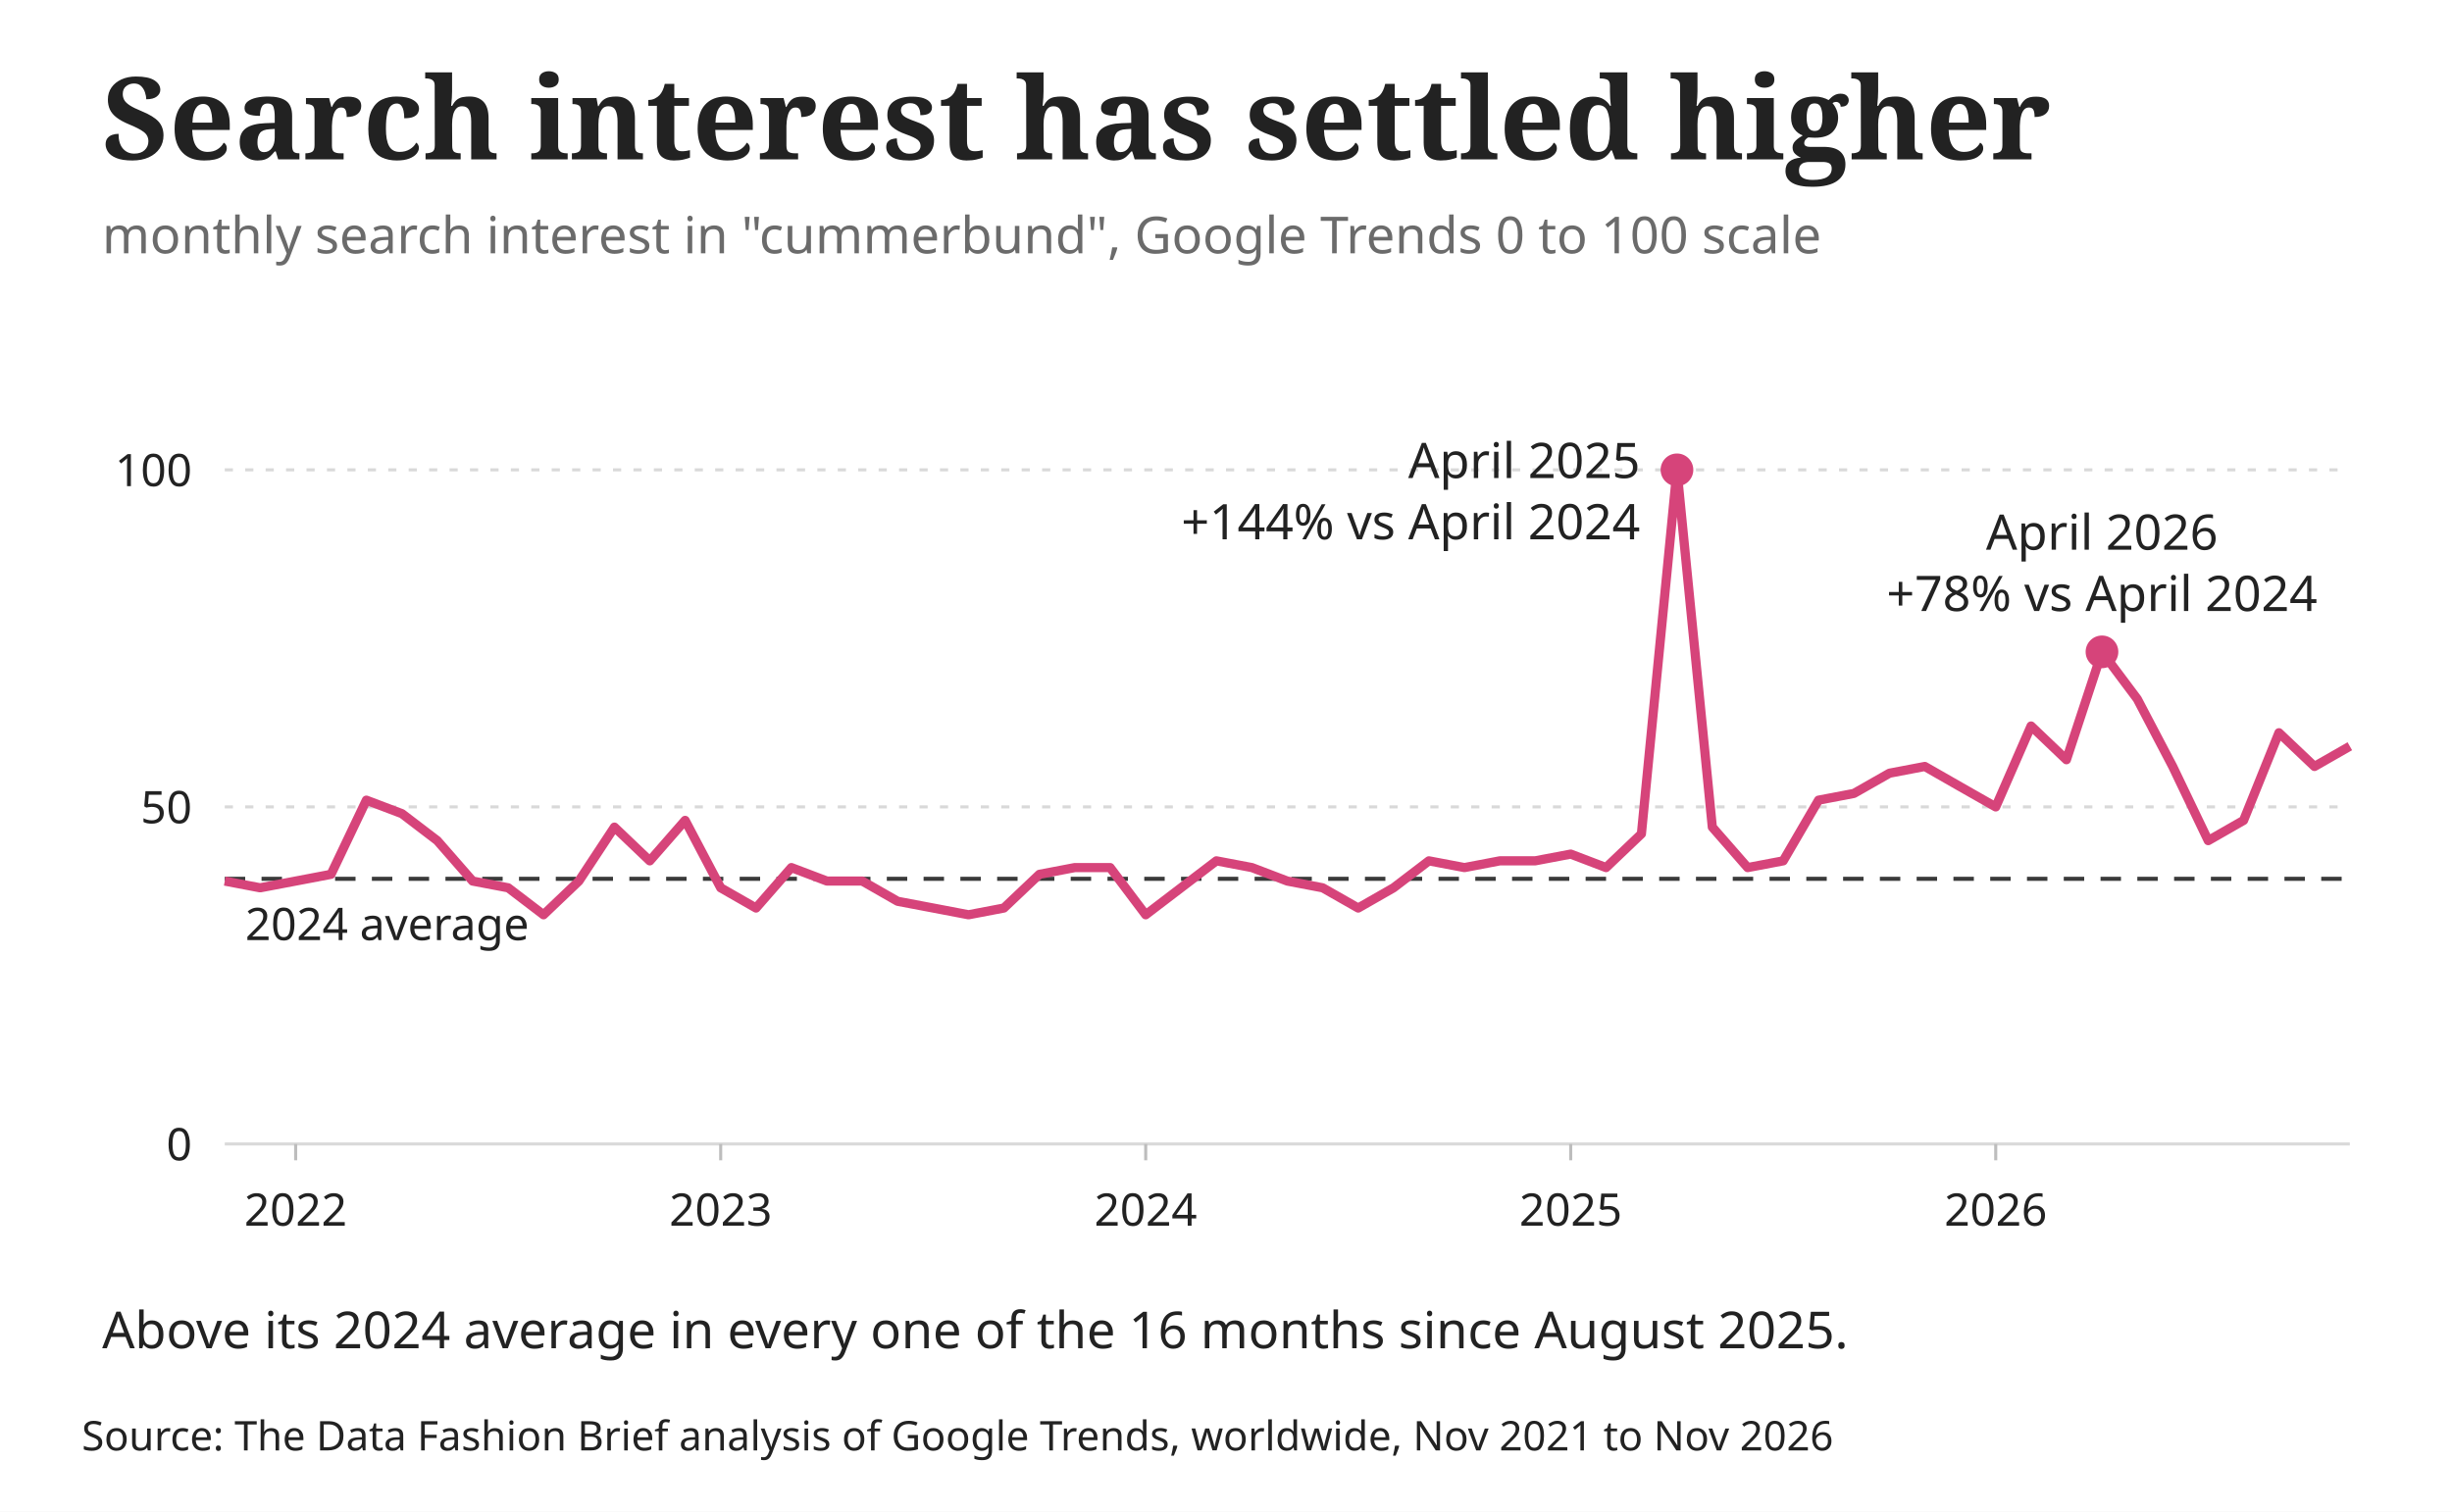
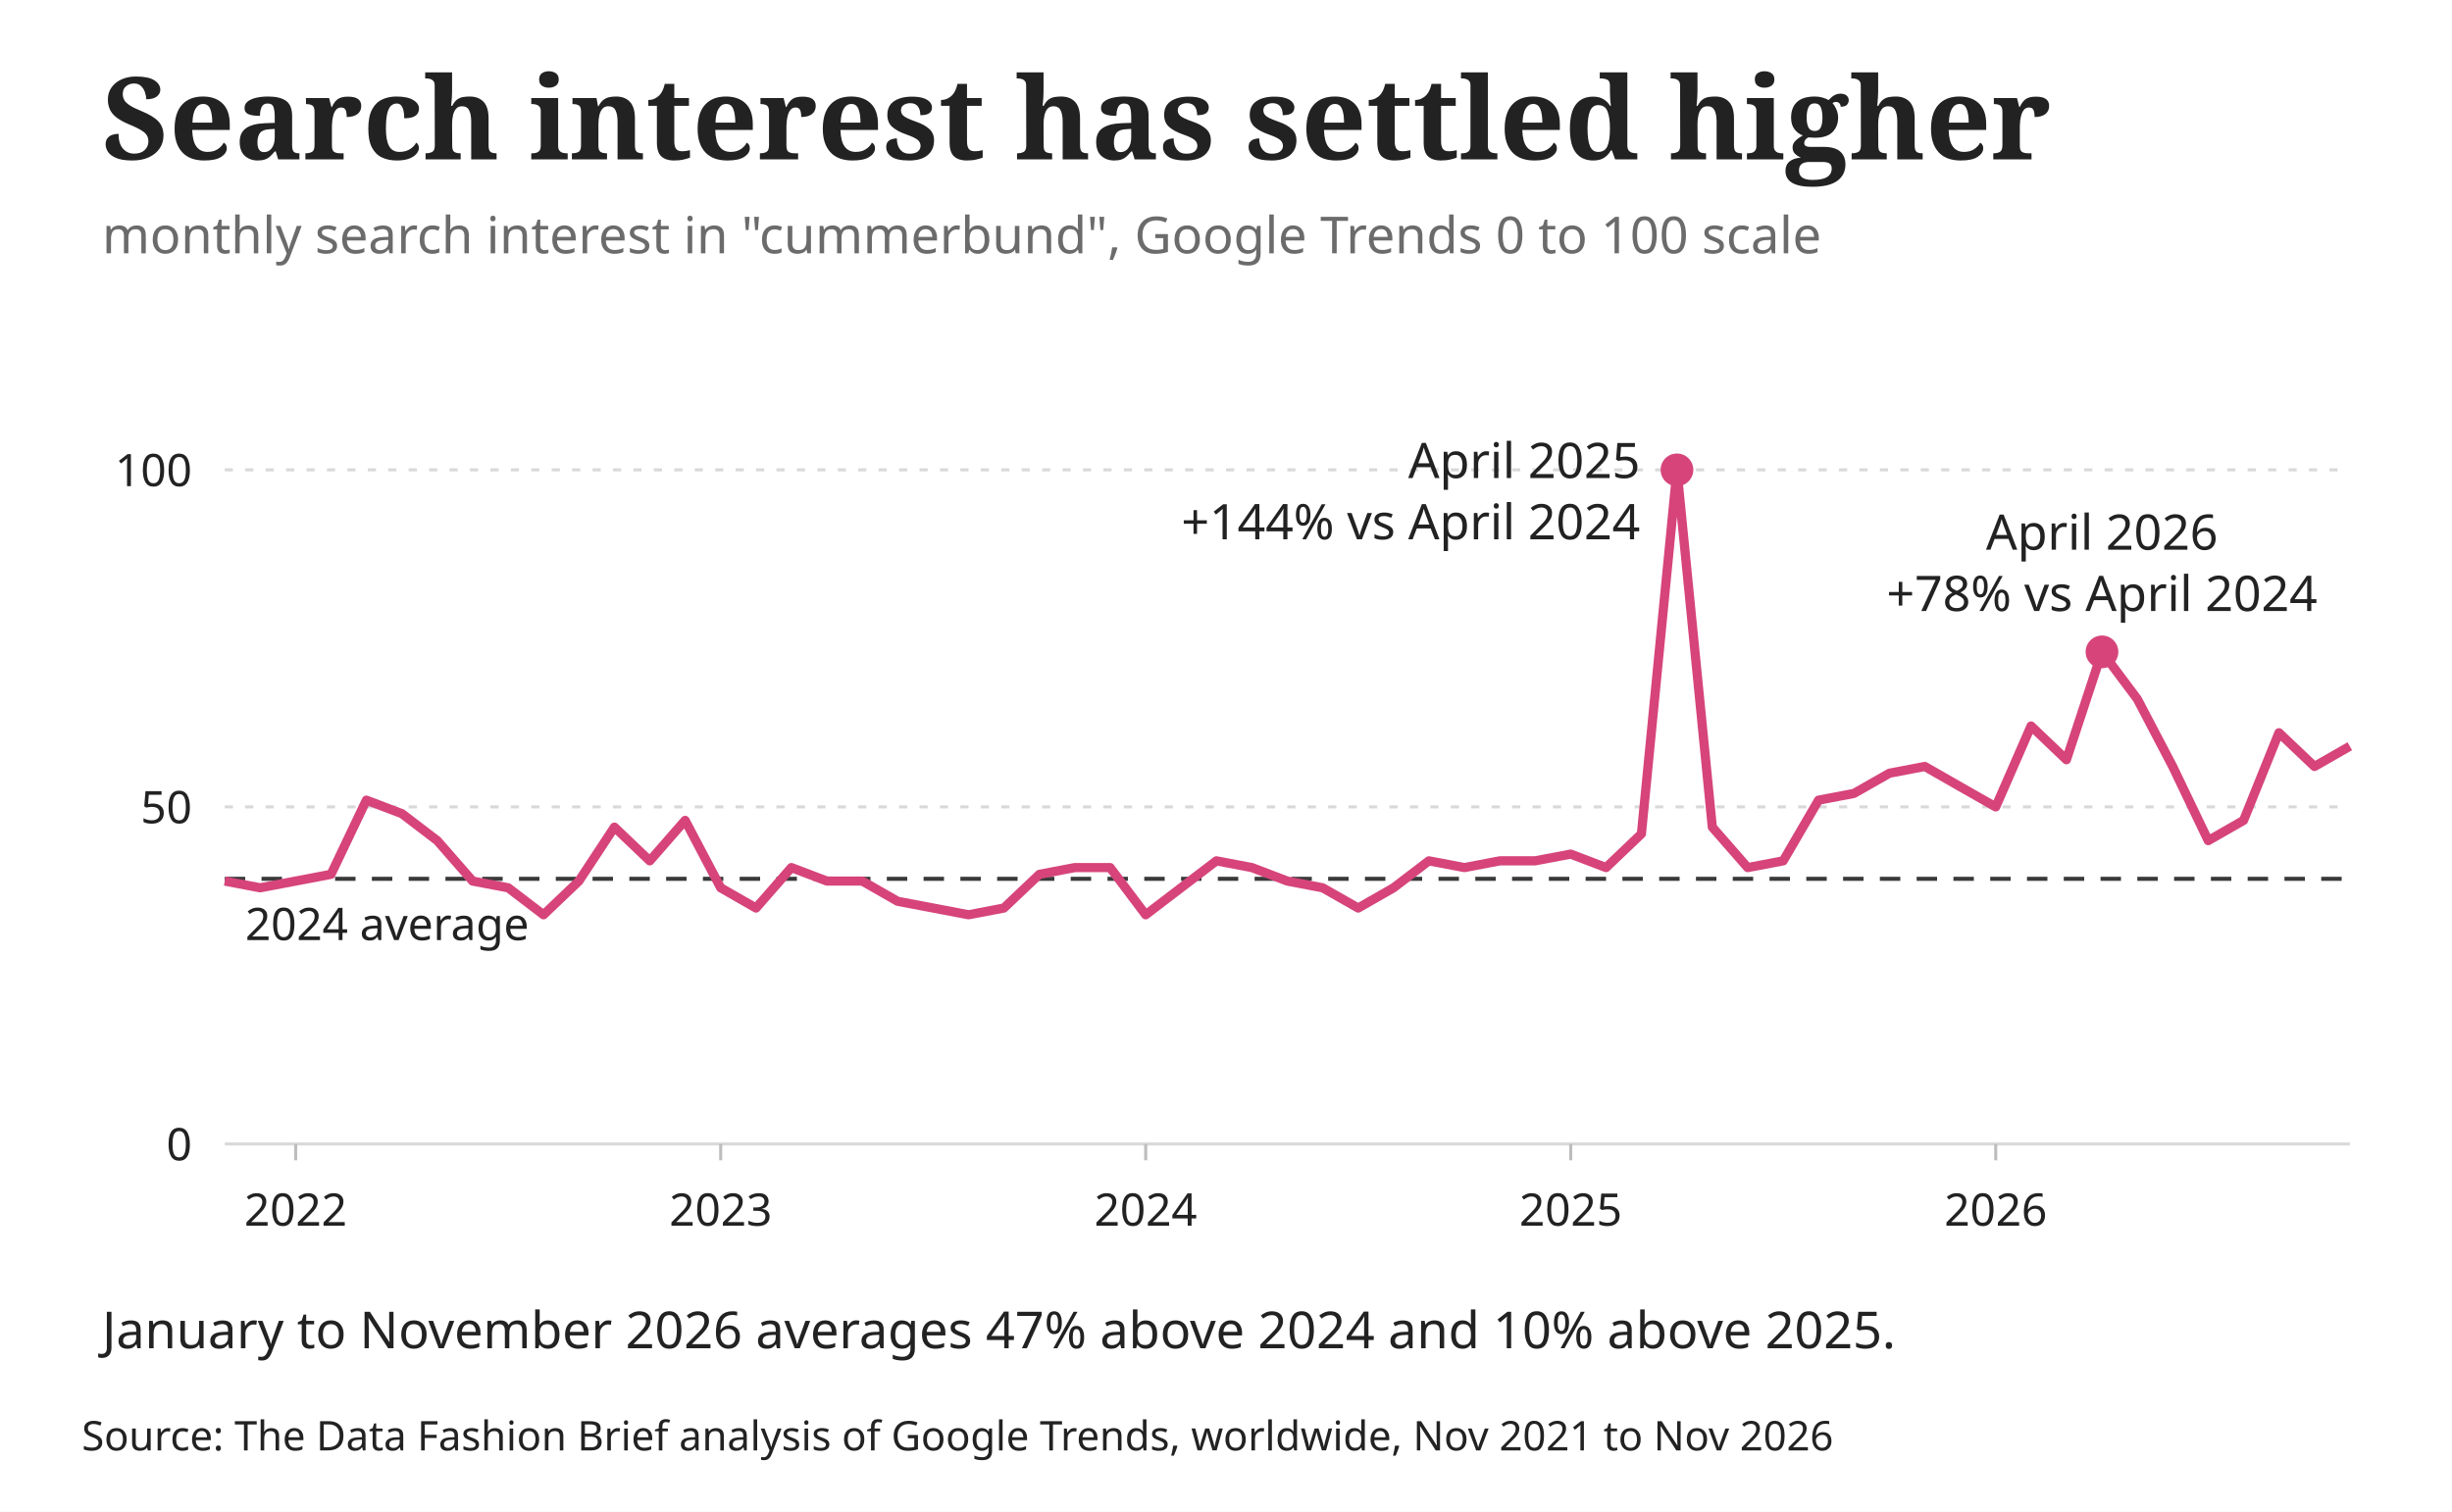
<svg xmlns="http://www.w3.org/2000/svg" viewBox="0 0 1200 740" width="1200" height="740">
  <rect width="1200" height="740" fill="#FFFFFF" />
  <text x="50" y="78" font-family="'Playfair Display', Georgia, serif" font-weight="700" font-size="56" fill="#222222">Search interest has settled higher</text>
  <text x="50" y="124" font-family="'Century Gothic', 'Questrial', 'Avenir', sans-serif" font-size="25" fill="#6B6B6B">monthly search interest in "cummerbund", Google Trends 0 to 100 scale</text>
  <line x1="110" y1="560.0" x2="1150" y2="560.0" stroke="#D9D9D9" stroke-width="1.5" />
  <text x="94" y="568.0" text-anchor="end" font-family="'Century Gothic', 'Questrial', 'Avenir', sans-serif" font-size="22" fill="#222222">0</text>
  <line x1="110" y1="395.0" x2="1150" y2="395.0" stroke="#D9D9D9" stroke-width="1.5" stroke-dasharray="4,6" />
  <text x="94" y="403.0" text-anchor="end" font-family="'Century Gothic', 'Questrial', 'Avenir', sans-serif" font-size="22" fill="#222222">50</text>
  <line x1="110" y1="230.0" x2="1150" y2="230.0" stroke="#D9D9D9" stroke-width="1.5" stroke-dasharray="4,6" />
  <text x="94" y="238.0" text-anchor="end" font-family="'Century Gothic', 'Questrial', 'Avenir', sans-serif" font-size="22" fill="#222222">100</text>
  <line x1="110" y1="430.2" x2="1150" y2="430.2" stroke="#3A3A3A" stroke-width="2" stroke-dasharray="10,8" />
  <text x="120" y="460.2" font-family="'Century Gothic', 'Questrial', 'Avenir', sans-serif" font-size="22" fill="#222222">2024 average</text>
  <path d="M110.0,431.3 L127.3,434.6 L144.7,431.3 L162.0,428.0 L179.3,391.7 L196.7,398.3 L214.0,411.5 L231.3,431.3 L248.7,434.6 L266.0,447.8 L283.3,431.3 L300.7,404.9 L318.0,421.4 L335.3,401.6 L352.7,434.6 L370.0,444.5 L387.3,424.7 L404.7,431.3 L422.0,431.3 L439.3,441.2 L456.7,444.5 L474.0,447.8 L491.3,444.5 L508.7,428.0 L526.0,424.7 L543.3,424.7 L560.7,447.8 L578.0,434.6 L595.3,421.4 L612.7,424.7 L630.0,431.3 L647.3,434.6 L664.7,444.5 L682.0,434.6 L699.3,421.4 L716.7,424.7 L734.0,421.4 L751.3,421.4 L768.7,418.1 L786.0,424.7 L803.3,408.2 L820.7,230.0 L838.0,404.9 L855.3,424.7 L872.7,421.4 L890.0,391.7 L907.3,388.4 L924.7,378.5 L942.0,375.2 L959.3,385.1 L976.7,395.0 L994.0,355.4 L1011.3,371.9 L1028.7,319.1 L1046.0,342.2 L1063.3,375.2 L1080.7,411.5 L1098.0,401.6 L1115.3,358.7 L1132.7,375.2 L1150.0,365.3" fill="none" stroke="#D6447A" stroke-width="4.5" stroke-linejoin="round" />
  <circle cx="820.7" cy="230.0" r="8" fill="#D6447A" />
  <text x="802.7" y="234.0" text-anchor="end" font-family="'Century Gothic', 'Questrial', 'Avenir', sans-serif" font-size="24" fill="#222222">April 2025</text>
  <text x="802.7" y="264.0" text-anchor="end" font-family="'Century Gothic', 'Questrial', 'Avenir', sans-serif" font-size="24" fill="#222222">+144% vs April 2024</text>
  <circle cx="1028.7" cy="319.1" r="8" fill="#D6447A" />
  <text x="1028.7" y="269.1" text-anchor="middle" font-family="'Century Gothic', 'Questrial', 'Avenir', sans-serif" font-size="24" fill="#222222">April 2026</text>
  <text x="1028.7" y="299.1" text-anchor="middle" font-family="'Century Gothic', 'Questrial', 'Avenir', sans-serif" font-size="24" fill="#222222">+78% vs April 2024</text>
  <line x1="144.7" y1="560" x2="144.7" y2="568" stroke="#BDBDBD" stroke-width="1.5" />
  <text x="144.7" y="600" text-anchor="middle" font-family="'Century Gothic', 'Questrial', 'Avenir', sans-serif" font-size="22" fill="#222222">2022</text>
  <line x1="352.7" y1="560" x2="352.7" y2="568" stroke="#BDBDBD" stroke-width="1.5" />
  <text x="352.7" y="600" text-anchor="middle" font-family="'Century Gothic', 'Questrial', 'Avenir', sans-serif" font-size="22" fill="#222222">2023</text>
  <line x1="560.7" y1="560" x2="560.7" y2="568" stroke="#BDBDBD" stroke-width="1.5" />
  <text x="560.7" y="600" text-anchor="middle" font-family="'Century Gothic', 'Questrial', 'Avenir', sans-serif" font-size="22" fill="#222222">2024</text>
  <line x1="768.7" y1="560" x2="768.7" y2="568" stroke="#BDBDBD" stroke-width="1.5" />
  <text x="768.7" y="600" text-anchor="middle" font-family="'Century Gothic', 'Questrial', 'Avenir', sans-serif" font-size="22" fill="#222222">2025</text>
  <line x1="976.7" y1="560" x2="976.7" y2="568" stroke="#BDBDBD" stroke-width="1.5" />
  <text x="976.7" y="600" text-anchor="middle" font-family="'Century Gothic', 'Questrial', 'Avenir', sans-serif" font-size="22" fill="#222222">2026</text>
-   <text x="50" y="660" font-family="'Century Gothic', 'Questrial', 'Avenir', sans-serif" font-size="25" fill="#222222">Above its 2024 average in every one of the 16 months since August 2025.</text>
+   <text x="50" y="660" font-family="'Century Gothic', 'Questrial', 'Avenir', sans-serif" font-size="25" fill="#222222">January to November 2026 averages 47% above 2024 and 10% above 2025.</text>
  <text x="40" y="710" font-family="'Century Gothic', 'Questrial', 'Avenir', sans-serif" font-size="20" fill="#222222">Source: The Data Fashion Brief analysis of Google Trends, worldwide, Nov 2021 to Nov 2026</text>
</svg>
